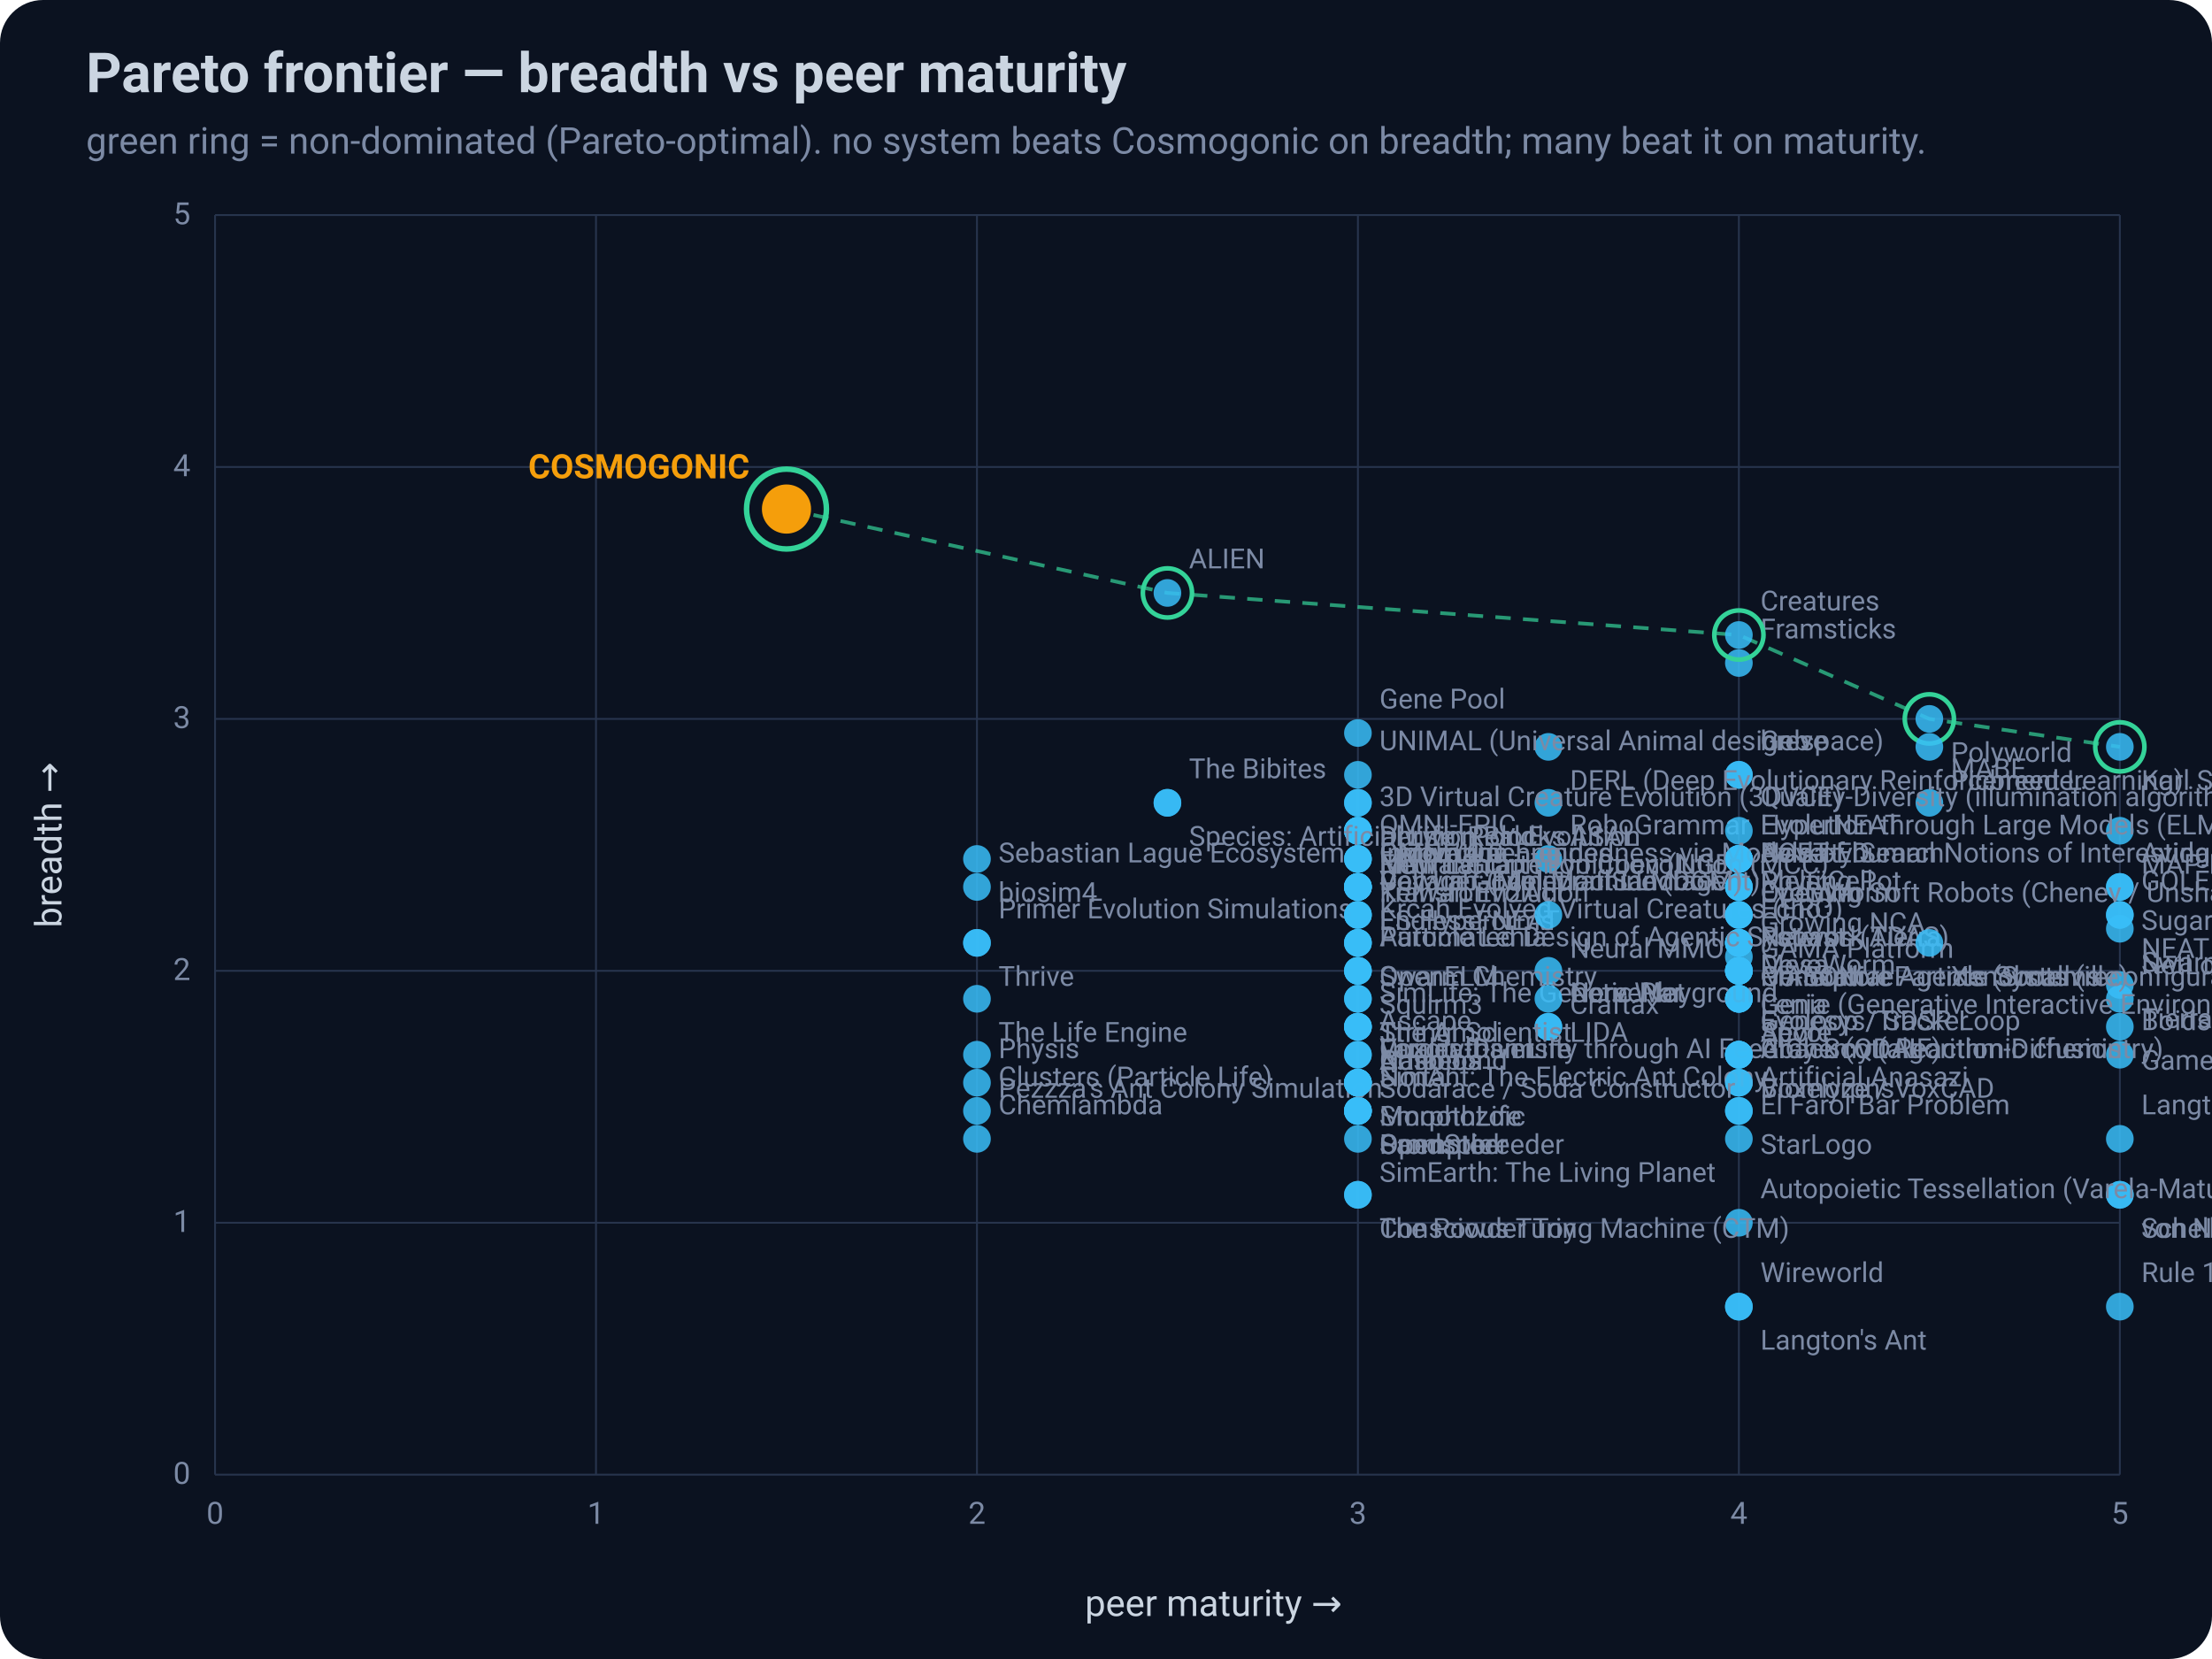
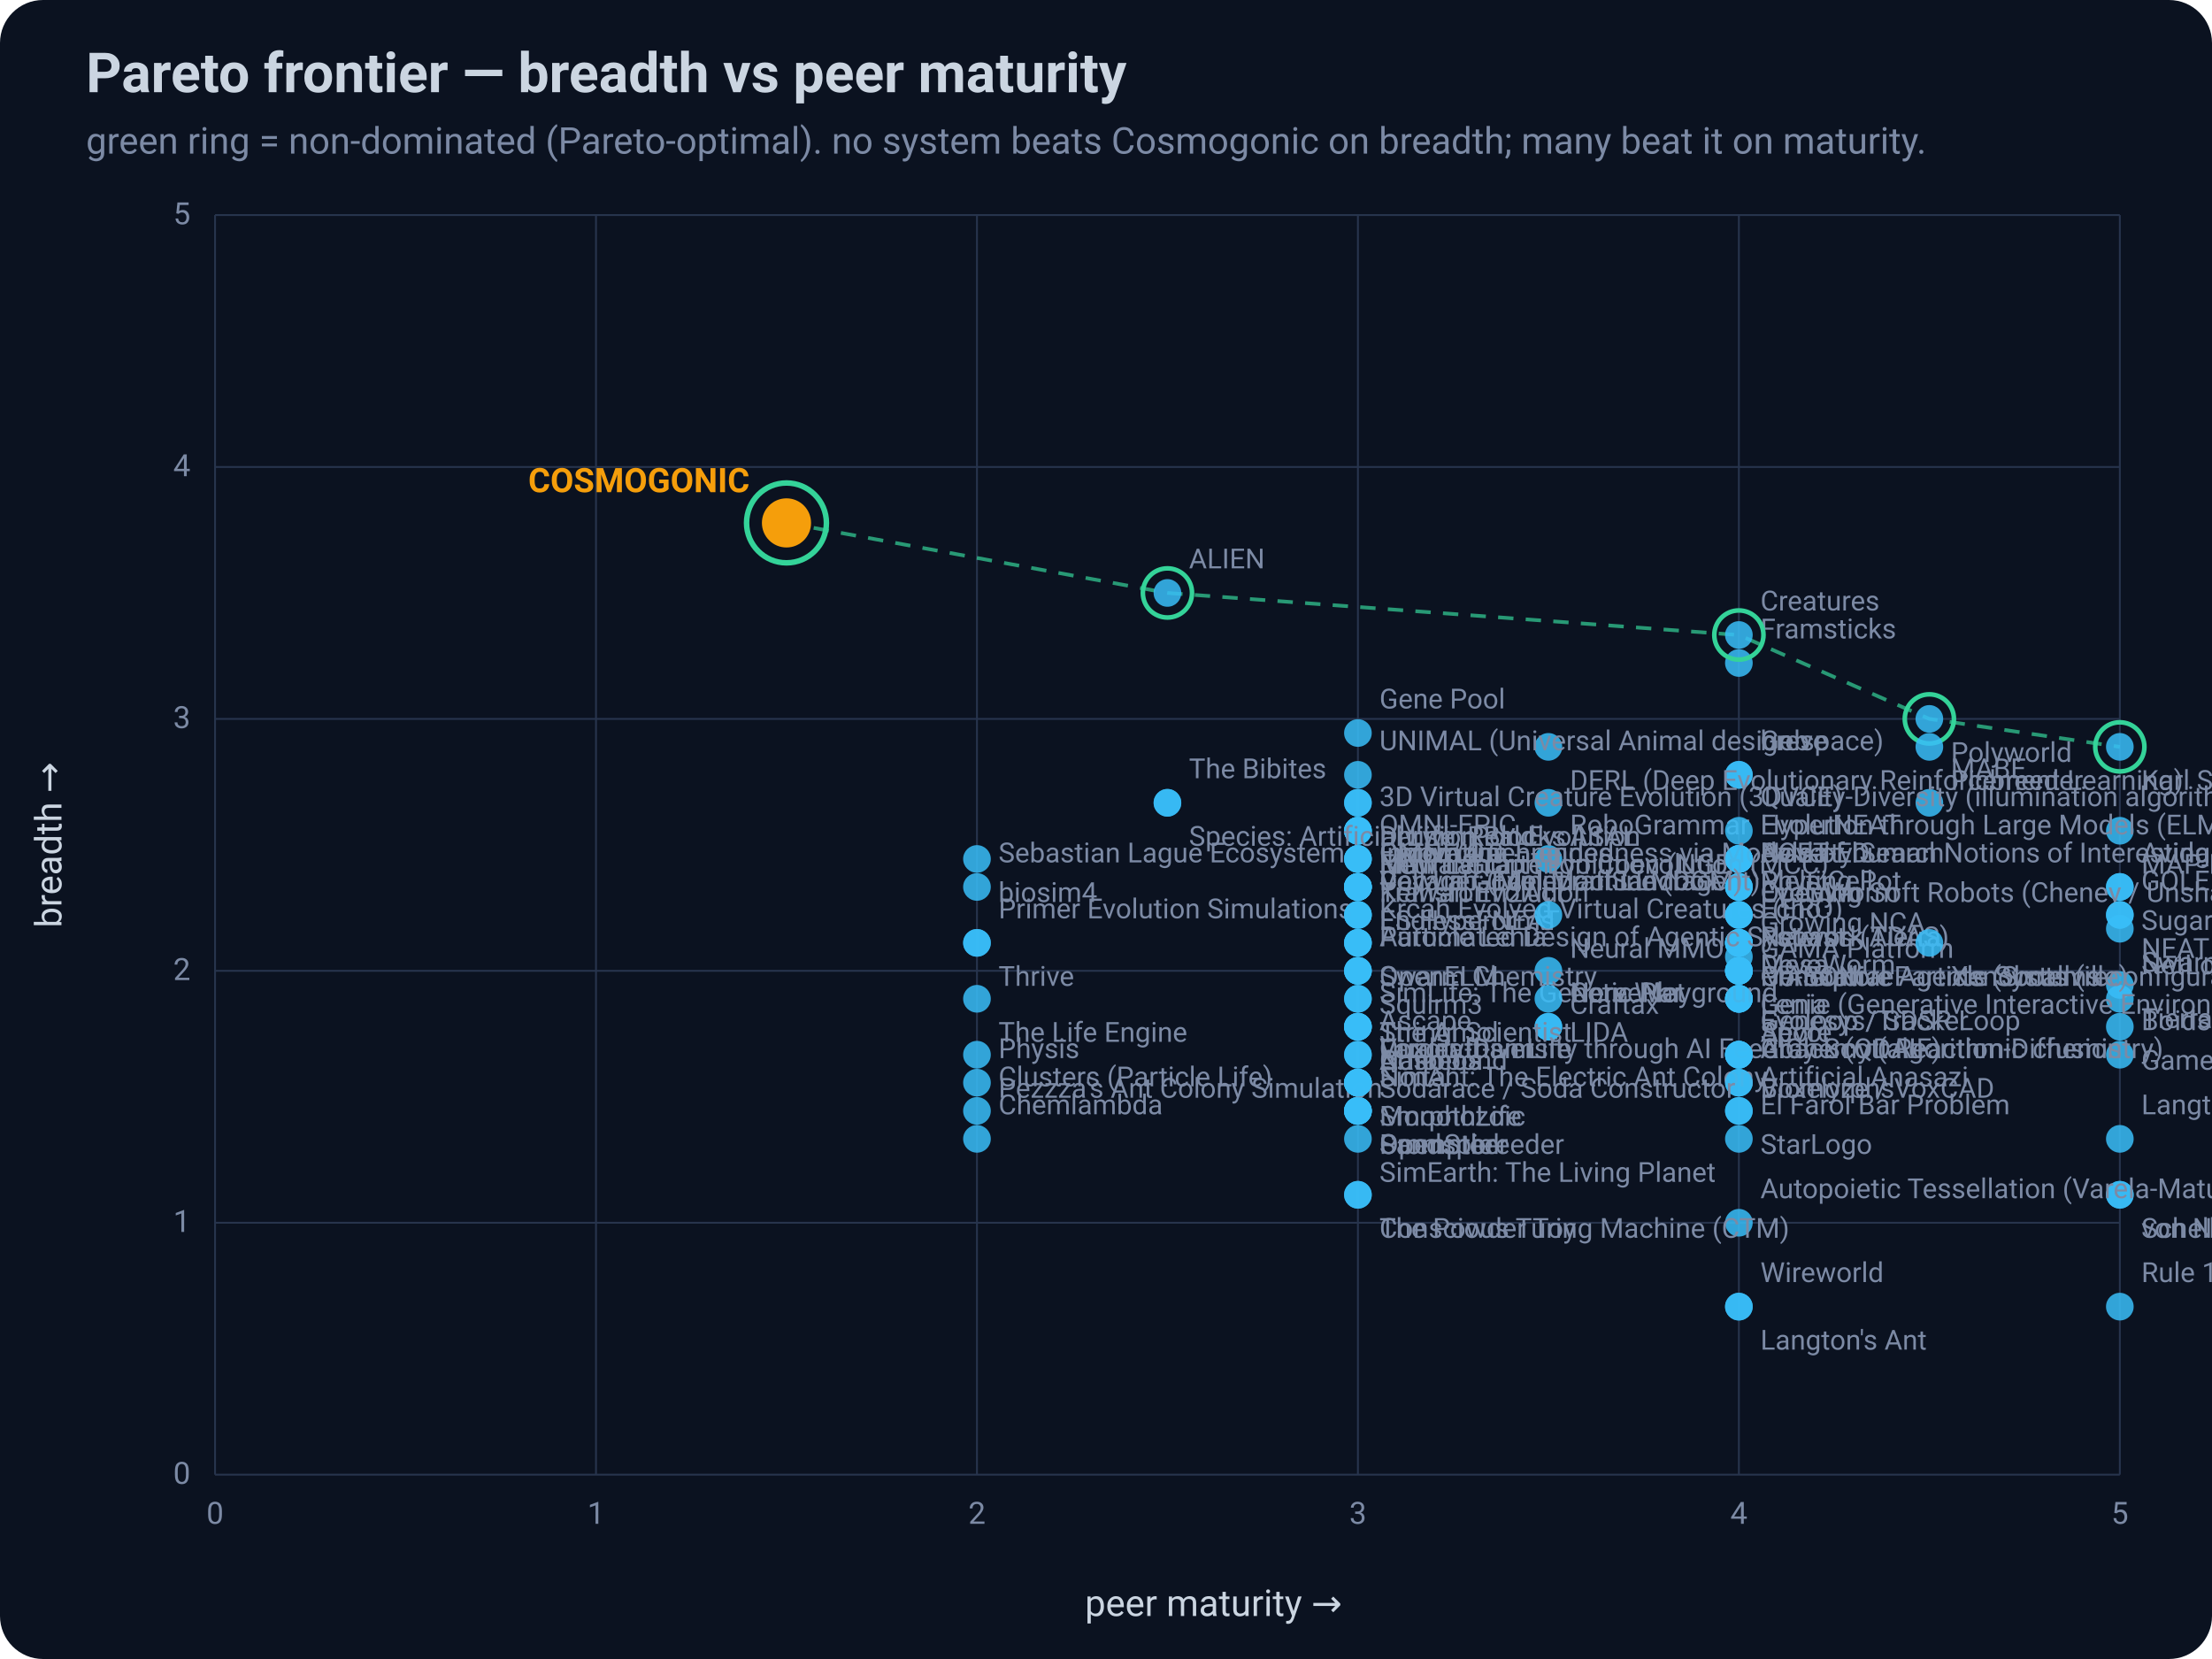
<svg xmlns="http://www.w3.org/2000/svg" viewBox="0 0 720 540" font-family="ui-sans-serif,system-ui,Segoe UI,Roboto,sans-serif" role="img" aria-label="Pareto frontier">
  <rect width="720" height="540" rx="14" fill="#0b1220" />
  <text x="28" y="30" fill="#cbd5e1" font-size="18" font-weight="700">Pareto frontier — breadth vs peer maturity</text>
  <text x="28" y="50" fill="#7c8aa5" font-size="12">green ring = non-dominated (Pareto-optimal). no system beats Cosmogonic on breadth; many beat it on maturity.</text>
  <line x1="70" y1="70" x2="70" y2="480" stroke="#27344d" stroke-width="0.6" />
  <line x1="70" y1="480" x2="690" y2="480" stroke="#27344d" stroke-width="0.6" />
  <text x="70" y="496" fill="#7c8aa5" font-size="10" text-anchor="middle">0</text>
  <text x="62" y="483" fill="#7c8aa5" font-size="10" text-anchor="end">0</text>
  <line x1="194" y1="70" x2="194" y2="480" stroke="#27344d" stroke-width="0.6" />
  <line x1="70" y1="398" x2="690" y2="398" stroke="#27344d" stroke-width="0.6" />
  <text x="194" y="496" fill="#7c8aa5" font-size="10" text-anchor="middle">1</text>
  <text x="62" y="401" fill="#7c8aa5" font-size="10" text-anchor="end">1</text>
  <line x1="318" y1="70" x2="318" y2="480" stroke="#27344d" stroke-width="0.6" />
  <line x1="70" y1="316" x2="690" y2="316" stroke="#27344d" stroke-width="0.6" />
  <text x="318" y="496" fill="#7c8aa5" font-size="10" text-anchor="middle">2</text>
  <text x="62" y="319" fill="#7c8aa5" font-size="10" text-anchor="end">2</text>
  <line x1="442" y1="70" x2="442" y2="480" stroke="#27344d" stroke-width="0.6" />
  <line x1="70" y1="234" x2="690" y2="234" stroke="#27344d" stroke-width="0.6" />
  <text x="442" y="496" fill="#7c8aa5" font-size="10" text-anchor="middle">3</text>
  <text x="62" y="237" fill="#7c8aa5" font-size="10" text-anchor="end">3</text>
  <line x1="566" y1="70" x2="566" y2="480" stroke="#27344d" stroke-width="0.6" />
  <line x1="70" y1="152" x2="690" y2="152" stroke="#27344d" stroke-width="0.6" />
  <text x="566" y="496" fill="#7c8aa5" font-size="10" text-anchor="middle">4</text>
  <text x="62" y="155" fill="#7c8aa5" font-size="10" text-anchor="end">4</text>
  <line x1="690" y1="70" x2="690" y2="480" stroke="#27344d" stroke-width="0.6" />
  <line x1="70" y1="70" x2="690" y2="70" stroke="#27344d" stroke-width="0.6" />
  <text x="690" y="496" fill="#7c8aa5" font-size="10" text-anchor="middle">5</text>
  <text x="62" y="73" fill="#7c8aa5" font-size="10" text-anchor="end">5</text>
  <text x="395" y="526" fill="#cbd5e1" font-size="12" text-anchor="middle">peer maturity →</text>
  <text x="20" y="275" fill="#cbd5e1" font-size="12" text-anchor="middle" transform="rotate(-90 20 275)">breadth →</text>
-   <polyline points="256,165.694 380,193 566,206.694 628,234 690,243.102" fill="none" stroke="#34d399" stroke-width="1.2" stroke-dasharray="5 4" opacity="0.7" />
-   <circle cx="256" cy="165.694" r="8" fill="#f59e0b" />
-   <circle cx="256" cy="165.694" r="13" fill="none" stroke="#34d399" stroke-width="1.8" />
-   <text x="244" y="155.694" fill="#f59e0b" font-size="11" font-weight="700" text-anchor="end">COSMOGONIC</text>
+   <polyline points="256,170.204 380,193 566,206.694 628,234 690,243.102" fill="none" stroke="#34d399" stroke-width="1.2" stroke-dasharray="5 4" opacity="0.7" />
+   <circle cx="256" cy="170.204" r="8" fill="#f59e0b" />
+   <circle cx="256" cy="170.204" r="13" fill="none" stroke="#34d399" stroke-width="1.8" />
+   <text x="244" y="160.204" fill="#f59e0b" font-size="11" font-weight="700" text-anchor="end">COSMOGONIC</text>
  <circle cx="690" cy="334.204" r="4.5" fill="#38bdf8" opacity="0.85" />
  <text x="697" y="348.204" fill="#7c8aa5" font-size="9">Game of Life</text>
  <circle cx="690" cy="343.306" r="4.5" fill="#38bdf8" opacity="0.85" />
  <text x="697" y="335.306" fill="#7c8aa5" font-size="9">Boids</text>
  <circle cx="566" cy="343.306" r="4.5" fill="#38bdf8" opacity="0.85" />
  <text x="573" y="357.306" fill="#7c8aa5" font-size="9">Biomorphs</text>
  <circle cx="504" cy="334.204" r="4.5" fill="#38bdf8" opacity="0.85" />
  <text x="511" y="326.204" fill="#7c8aa5" font-size="9">Core War</text>
  <circle cx="690" cy="320.592" r="4.5" fill="#38bdf8" opacity="0.85" />
  <text x="697" y="334.592" fill="#7c8aa5" font-size="9">Tierra</text>
  <circle cx="690" cy="288.694" r="4.5" fill="#38bdf8" opacity="0.85" />
  <text x="697" y="280.694" fill="#7c8aa5" font-size="9">Avida</text>
  <circle cx="628" cy="234" r="4.5" fill="#38bdf8" opacity="0.85" />
  <circle cx="628" cy="234" r="8" fill="none" stroke="#34d399" stroke-width="1.5" />
  <text x="635" y="248" fill="#7c8aa5" font-size="9">Polyworld</text>
  <circle cx="566" cy="215.796" r="4.5" fill="#38bdf8" opacity="0.85" />
  <text x="573" y="207.796" fill="#7c8aa5" font-size="9">Framsticks</text>
  <circle cx="690" cy="243.102" r="4.5" fill="#38bdf8" opacity="0.85" />
  <circle cx="690" cy="243.102" r="8" fill="none" stroke="#34d399" stroke-width="1.5" />
  <text x="697" y="257.102" fill="#7c8aa5" font-size="9">Karl Sims VC</text>
  <circle cx="566" cy="206.694" r="4.5" fill="#38bdf8" opacity="0.85" />
  <circle cx="566" cy="206.694" r="8" fill="none" stroke="#34d399" stroke-width="1.5" />
  <text x="573" y="198.694" fill="#7c8aa5" font-size="9">Creatures</text>
  <circle cx="442" cy="261.306" r="4.5" fill="#38bdf8" opacity="0.85" />
  <text x="449" y="275.306" fill="#7c8aa5" font-size="9">Darwin Pond</text>
  <circle cx="442" cy="238.592" r="4.5" fill="#38bdf8" opacity="0.85" />
  <text x="449" y="230.592" fill="#7c8aa5" font-size="9">Gene Pool</text>
  <circle cx="690" cy="288.694" r="4.5" fill="#38bdf8" opacity="0.85" />
  <text x="697" y="302.694" fill="#7c8aa5" font-size="9">Sugarscape</text>
  <circle cx="566" cy="306.898" r="4.5" fill="#38bdf8" opacity="0.85" />
  <text x="573" y="298.898" fill="#7c8aa5" font-size="9">Echo</text>
  <circle cx="690" cy="302.306" r="4.5" fill="#38bdf8" opacity="0.85" />
  <text x="697" y="316.306" fill="#7c8aa5" font-size="9">Swarm</text>
  <circle cx="566" cy="252.204" r="4.5" fill="#38bdf8" opacity="0.85" />
  <text x="573" y="244.204" fill="#7c8aa5" font-size="9">breve</text>
  <circle cx="628" cy="243.102" r="4.5" fill="#38bdf8" opacity="0.85" />
  <text x="635" y="257.102" fill="#7c8aa5" font-size="9">Picbreeder</text>
  <circle cx="628" cy="261.306" r="4.5" fill="#38bdf8" opacity="0.85" />
  <text x="635" y="253.306" fill="#7c8aa5" font-size="9">MABE</text>
  <circle cx="566" cy="316" r="4.5" fill="#38bdf8" opacity="0.85" />
  <text x="573" y="330" fill="#7c8aa5" font-size="9">Lenia</text>
  <circle cx="566" cy="311.408" r="4.5" fill="#38bdf8" opacity="0.85" />
  <text x="573" y="303.408" fill="#7c8aa5" font-size="9">Growing NCA</text>
  <circle cx="566" cy="279.592" r="4.5" fill="#38bdf8" opacity="0.85" />
  <text x="573" y="293.592" fill="#7c8aa5" font-size="9">OpenWorm</text>
  <circle cx="566" cy="288.694" r="4.5" fill="#38bdf8" opacity="0.85" />
  <text x="573" y="280.694" fill="#7c8aa5" font-size="9">POET</text>
  <circle cx="566" cy="279.592" r="4.5" fill="#38bdf8" opacity="0.85" />
  <text x="573" y="293.592" fill="#7c8aa5" font-size="9">EvoGym</text>
  <circle cx="380" cy="193" r="4.5" fill="#38bdf8" opacity="0.85" />
  <circle cx="380" cy="193" r="8" fill="none" stroke="#34d399" stroke-width="1.5" />
  <text x="387" y="185" fill="#7c8aa5" font-size="9">ALIEN</text>
  <circle cx="504" cy="261.306" r="4.5" fill="#38bdf8" opacity="0.85" />
  <text x="511" y="275.306" fill="#7c8aa5" font-size="9">ASAL</text>
  <circle cx="566" cy="425.306" r="4.5" fill="#38bdf8" opacity="0.85" />
  <text x="573" y="417.306" fill="#7c8aa5" font-size="9">Wireworld</text>
  <circle cx="566" cy="425.306" r="4.5" fill="#38bdf8" opacity="0.85" />
  <text x="573" y="439.306" fill="#7c8aa5" font-size="9">Langton's Ant</text>
  <circle cx="690" cy="370.694" r="4.5" fill="#38bdf8" opacity="0.85" />
  <text x="697" y="362.694" fill="#7c8aa5" font-size="9">Langton's Loops</text>
  <circle cx="690" cy="388.898" r="4.5" fill="#38bdf8" opacity="0.85" />
  <text x="697" y="402.898" fill="#7c8aa5" font-size="9">von Neumann Universal Constructor</text>
  <circle cx="690" cy="425.306" r="4.5" fill="#38bdf8" opacity="0.85" />
  <text x="697" y="417.306" fill="#7c8aa5" font-size="9">Rule 110</text>
  <circle cx="442" cy="352.408" r="4.5" fill="#38bdf8" opacity="0.85" />
  <text x="449" y="366.408" fill="#7c8aa5" font-size="9">SmoothLife</text>
  <circle cx="442" cy="352.408" r="4.5" fill="#38bdf8" opacity="0.85" />
  <text x="449" y="344.408" fill="#7c8aa5" font-size="9">Larger than Life</text>
  <circle cx="442" cy="270.408" r="4.5" fill="#38bdf8" opacity="0.85" />
  <text x="449" y="284.408" fill="#7c8aa5" font-size="9">Flow Lenia</text>
  <circle cx="442" cy="316" r="4.5" fill="#38bdf8" opacity="0.85" />
  <text x="449" y="308" fill="#7c8aa5" font-size="9">Particle Lenia</text>
  <circle cx="566" cy="306.898" r="4.5" fill="#38bdf8" opacity="0.85" />
  <text x="573" y="320.898" fill="#7c8aa5" font-size="9">Primordial Particle Systems</text>
  <circle cx="566" cy="352.408" r="4.5" fill="#38bdf8" opacity="0.85" />
  <text x="573" y="344.408" fill="#7c8aa5" font-size="9">Gray-Scott Reaction-Diffusion</text>
  <circle cx="566" cy="325.102" r="4.5" fill="#38bdf8" opacity="0.85" />
  <text x="573" y="339.102" fill="#7c8aa5" font-size="9">Aevol</text>
  <circle cx="566" cy="288.694" r="4.5" fill="#38bdf8" opacity="0.85" />
  <text x="573" y="280.694" fill="#7c8aa5" font-size="9">Avida-ED</text>
  <circle cx="442" cy="334.204" r="4.5" fill="#38bdf8" opacity="0.85" />
  <text x="449" y="348.204" fill="#7c8aa5" font-size="9">Nanopond</text>
  <circle cx="318" cy="352.408" r="4.5" fill="#38bdf8" opacity="0.85" />
  <text x="325" y="344.408" fill="#7c8aa5" font-size="9">Physis</text>
  <circle cx="442" cy="334.204" r="4.5" fill="#38bdf8" opacity="0.85" />
  <text x="449" y="348.204" fill="#7c8aa5" font-size="9">Cosmos</text>
  <circle cx="566" cy="252.204" r="4.5" fill="#38bdf8" opacity="0.85" />
  <text x="573" y="244.204" fill="#7c8aa5" font-size="9">Geb</text>
  <circle cx="442" cy="334.204" r="4.5" fill="#38bdf8" opacity="0.85" />
  <text x="449" y="348.204" fill="#7c8aa5" font-size="9">Amoeba</text>
  <circle cx="442" cy="288.694" r="4.5" fill="#38bdf8" opacity="0.85" />
  <text x="449" y="280.694" fill="#7c8aa5" font-size="9">Evolve 4.0</text>
  <circle cx="442" cy="316" r="4.5" fill="#38bdf8" opacity="0.85" />
  <text x="449" y="330" fill="#7c8aa5" font-size="9">Squirm3</text>
  <circle cx="566" cy="316" r="4.5" fill="#38bdf8" opacity="0.85" />
  <text x="573" y="308" fill="#7c8aa5" font-size="9">Network Tierra</text>
  <circle cx="318" cy="279.592" r="4.5" fill="#38bdf8" opacity="0.85" />
  <text x="325" y="293.592" fill="#7c8aa5" font-size="9">biosim4</text>
  <circle cx="690" cy="297.796" r="4.5" fill="#38bdf8" opacity="0.85" />
  <text x="697" y="289.796" fill="#7c8aa5" font-size="9">GOLEM (Genetically Organized Lifelike Electro Mechanics)</text>
  <circle cx="566" cy="343.306" r="4.5" fill="#38bdf8" opacity="0.85" />
  <text x="573" y="357.306" fill="#7c8aa5" font-size="9">Voxelyze / VoxCAD</text>
  <circle cx="442" cy="270.408" r="4.5" fill="#38bdf8" opacity="0.85" />
  <text x="449" y="262.408" fill="#7c8aa5" font-size="9">3D Virtual Creature Evolution (3DVCE)</text>
  <circle cx="504" cy="243.102" r="4.5" fill="#38bdf8" opacity="0.85" />
  <text x="511" y="257.102" fill="#7c8aa5" font-size="9">DERL (Deep Evolutionary Reinforcement Learning)</text>
  <circle cx="442" cy="252.204" r="4.5" fill="#38bdf8" opacity="0.85" />
  <text x="449" y="244.204" fill="#7c8aa5" font-size="9">UNIMAL (Universal Animal design space)</text>
  <circle cx="566" cy="279.592" r="4.5" fill="#38bdf8" opacity="0.85" />
  <text x="573" y="293.592" fill="#7c8aa5" font-size="9">Evolving Soft Robots (Cheney / Unshackling Evolution)</text>
  <circle cx="504" cy="279.592" r="4.5" fill="#38bdf8" opacity="0.85" />
  <text x="511" y="271.592" fill="#7c8aa5" font-size="9">RoboGrammar</text>
  <circle cx="442" cy="279.592" r="4.5" fill="#38bdf8" opacity="0.85" />
  <text x="449" y="293.592" fill="#7c8aa5" font-size="9">Transform2Act</text>
  <circle cx="504" cy="334.204" r="4.5" fill="#38bdf8" opacity="0.85" />
  <text x="511" y="326.204" fill="#7c8aa5" font-size="9">NerveNet</text>
  <circle cx="442" cy="270.408" r="4.5" fill="#38bdf8" opacity="0.85" />
  <text x="449" y="284.408" fill="#7c8aa5" font-size="9">Neural Graph Evolution (NGE)</text>
  <circle cx="442" cy="306.898" r="4.5" fill="#38bdf8" opacity="0.85" />
  <text x="449" y="298.898" fill="#7c8aa5" font-size="9">Krcah Evolved Virtual Creatures (ERO)</text>
  <circle cx="690" cy="297.796" r="4.5" fill="#38bdf8" opacity="0.85" />
  <text x="697" y="311.796" fill="#7c8aa5" font-size="9">NEAT (NeuroEvolution of Augmenting Topologies)</text>
  <circle cx="566" cy="279.592" r="4.5" fill="#38bdf8" opacity="0.85" />
  <text x="573" y="271.592" fill="#7c8aa5" font-size="9">HyperNEAT</text>
  <circle cx="442" cy="288.694" r="4.5" fill="#38bdf8" opacity="0.85" />
  <text x="449" y="302.694" fill="#7c8aa5" font-size="9">ES-HyperNEAT</text>
  <circle cx="566" cy="288.694" r="4.5" fill="#38bdf8" opacity="0.85" />
  <text x="573" y="280.694" fill="#7c8aa5" font-size="9">Novelty Search</text>
  <circle cx="690" cy="270.408" r="4.5" fill="#38bdf8" opacity="0.85" />
  <text x="697" y="284.408" fill="#7c8aa5" font-size="9">MAP-Elites</text>
  <circle cx="566" cy="270.408" r="4.5" fill="#38bdf8" opacity="0.85" />
  <text x="573" y="262.408" fill="#7c8aa5" font-size="9">Quality-Diversity (illumination algorithms)</text>
  <circle cx="566" cy="306.898" r="4.5" fill="#38bdf8" opacity="0.85" />
  <text x="573" y="320.898" fill="#7c8aa5" font-size="9">Go-Explore</text>
  <circle cx="442" cy="288.694" r="4.5" fill="#38bdf8" opacity="0.85" />
  <text x="449" y="280.694" fill="#7c8aa5" font-size="9">OMNI (Open-endedness via Models of human Notions of Interestingness)</text>
  <circle cx="442" cy="270.408" r="4.5" fill="#38bdf8" opacity="0.85" />
  <text x="449" y="284.408" fill="#7c8aa5" font-size="9">Minimal Criterion Coevolution (MCC)</text>
  <circle cx="442" cy="288.694" r="4.5" fill="#38bdf8" opacity="0.85" />
  <text x="449" y="280.694" fill="#7c8aa5" font-size="9">Innovation Engines</text>
  <circle cx="442" cy="288.694" r="4.5" fill="#38bdf8" opacity="0.85" />
  <text x="449" y="302.694" fill="#7c8aa5" font-size="9">EndlessForms</text>
  <circle cx="690" cy="325.102" r="4.5" fill="#38bdf8" opacity="0.85" />
  <text x="697" y="317.102" fill="#7c8aa5" font-size="9">NetLogo</text>
  <circle cx="566" cy="306.898" r="4.5" fill="#38bdf8" opacity="0.85" />
  <text x="573" y="320.898" fill="#7c8aa5" font-size="9">MASON</text>
  <circle cx="566" cy="316" r="4.5" fill="#38bdf8" opacity="0.85" />
  <text x="573" y="308" fill="#7c8aa5" font-size="9">Repast</text>
  <circle cx="566" cy="361.592" r="4.5" fill="#38bdf8" opacity="0.85" />
  <text x="573" y="375.592" fill="#7c8aa5" font-size="9">StarLogo</text>
  <circle cx="442" cy="343.306" r="4.5" fill="#38bdf8" opacity="0.85" />
  <text x="449" y="335.306" fill="#7c8aa5" font-size="9">Ascape</text>
  <circle cx="566" cy="297.796" r="4.5" fill="#38bdf8" opacity="0.85" />
  <text x="573" y="311.796" fill="#7c8aa5" font-size="9">GAMA Platform</text>
  <circle cx="566" cy="325.102" r="4.5" fill="#38bdf8" opacity="0.85" />
  <text x="573" y="317.102" fill="#7c8aa5" font-size="9">Mesa</text>
  <circle cx="442" cy="361.592" r="4.5" fill="#38bdf8" opacity="0.85" />
  <text x="449" y="375.592" fill="#7c8aa5" font-size="9">OpenSteer</text>
  <circle cx="566" cy="361.592" r="4.5" fill="#38bdf8" opacity="0.85" />
  <text x="573" y="353.592" fill="#7c8aa5" font-size="9">Artificial Anasazi</text>
  <circle cx="690" cy="388.898" r="4.5" fill="#38bdf8" opacity="0.85" />
  <text x="697" y="402.898" fill="#7c8aa5" font-size="9">Schelling Segregation Model</text>
  <circle cx="566" cy="370.694" r="4.5" fill="#38bdf8" opacity="0.85" />
  <text x="573" y="362.694" fill="#7c8aa5" font-size="9">El Farol Bar Problem</text>
  <circle cx="566" cy="325.102" r="4.5" fill="#38bdf8" opacity="0.85" />
  <text x="573" y="339.102" fill="#7c8aa5" font-size="9">Spore</text>
  <circle cx="442" cy="334.204" r="4.5" fill="#38bdf8" opacity="0.85" />
  <text x="449" y="326.204" fill="#7c8aa5" font-size="9">SimLife: The Genetic Playground</text>
  <circle cx="442" cy="370.694" r="4.5" fill="#38bdf8" opacity="0.85" />
  <text x="449" y="384.694" fill="#7c8aa5" font-size="9">SimEarth: The Living Planet</text>
  <circle cx="442" cy="361.592" r="4.5" fill="#38bdf8" opacity="0.85" />
  <text x="449" y="353.592" fill="#7c8aa5" font-size="9">SimAnt: The Electric Ant Colony</text>
  <circle cx="318" cy="306.898" r="4.5" fill="#38bdf8" opacity="0.85" />
  <text x="325" y="320.898" fill="#7c8aa5" font-size="9">Thrive</text>
  <circle cx="442" cy="297.796" r="4.5" fill="#38bdf8" opacity="0.85" />
  <text x="449" y="289.796" fill="#7c8aa5" font-size="9">Cell Lab: Evolution Sandbox</text>
  <circle cx="380" cy="261.306" r="4.5" fill="#38bdf8" opacity="0.85" />
  <text x="387" y="275.306" fill="#7c8aa5" font-size="9">Species: Artificial Life, Real Evolution</text>
  <circle cx="380" cy="261.306" r="4.5" fill="#38bdf8" opacity="0.85" />
  <text x="387" y="253.306" fill="#7c8aa5" font-size="9">The Bibites</text>
  <circle cx="442" cy="388.898" r="4.5" fill="#38bdf8" opacity="0.85" />
  <text x="449" y="402.898" fill="#7c8aa5" font-size="9">The Powder Toy</text>
  <circle cx="442" cy="361.592" r="4.5" fill="#38bdf8" opacity="0.85" />
  <text x="449" y="353.592" fill="#7c8aa5" font-size="9">Noita</text>
  <circle cx="318" cy="325.102" r="4.5" fill="#38bdf8" opacity="0.85" />
  <text x="325" y="339.102" fill="#7c8aa5" font-size="9">The Life Engine</text>
  <circle cx="318" cy="361.592" r="4.5" fill="#38bdf8" opacity="0.85" />
  <text x="325" y="353.592" fill="#7c8aa5" font-size="9">Clusters (Particle Life)</text>
  <circle cx="442" cy="361.592" r="4.5" fill="#38bdf8" opacity="0.85" />
  <text x="449" y="375.592" fill="#7c8aa5" font-size="9">Sandspiel</text>
  <circle cx="318" cy="288.694" r="4.5" fill="#38bdf8" opacity="0.85" />
  <text x="325" y="280.694" fill="#7c8aa5" font-size="9">Sebastian Lague Ecosystem</text>
  <circle cx="318" cy="343.306" r="4.5" fill="#38bdf8" opacity="0.85" />
  <text x="325" y="357.306" fill="#7c8aa5" font-size="9">Pezzza's Ant Colony Simulation</text>
  <circle cx="318" cy="306.898" r="4.5" fill="#38bdf8" opacity="0.85" />
  <text x="325" y="298.898" fill="#7c8aa5" font-size="9">Primer Evolution Simulations</text>
  <circle cx="442" cy="279.592" r="4.5" fill="#38bdf8" opacity="0.85" />
  <text x="449" y="293.592" fill="#7c8aa5" font-size="9">Keiwan Evolution</text>
  <circle cx="566" cy="325.102" r="4.5" fill="#38bdf8" opacity="0.85" />
  <text x="573" y="317.102" fill="#7c8aa5" font-size="9">DevoWorm</text>
  <circle cx="442" cy="352.408" r="4.5" fill="#38bdf8" opacity="0.85" />
  <text x="449" y="366.408" fill="#7c8aa5" font-size="9">Morphozoic</text>
  <circle cx="442" cy="288.694" r="4.5" fill="#38bdf8" opacity="0.85" />
  <text x="449" y="280.694" fill="#7c8aa5" font-size="9">Chromaria</text>
  <circle cx="442" cy="261.306" r="4.5" fill="#38bdf8" opacity="0.85" />
  <text x="449" y="275.306" fill="#7c8aa5" font-size="9">Division Blocks</text>
  <circle cx="442" cy="297.796" r="4.5" fill="#38bdf8" opacity="0.85" />
  <text x="449" y="289.796" fill="#7c8aa5" font-size="9">Voyager (Minecraft LLM agent)</text>
  <circle cx="566" cy="306.898" r="4.5" fill="#38bdf8" opacity="0.85" />
  <text x="573" y="320.898" fill="#7c8aa5" font-size="9">Generative Agents (Smallville)</text>
  <circle cx="442" cy="279.592" r="4.5" fill="#38bdf8" opacity="0.85" />
  <text x="449" y="271.592" fill="#7c8aa5" font-size="9">OMNI-EPIC</text>
  <circle cx="566" cy="316" r="4.5" fill="#38bdf8" opacity="0.85" />
  <text x="573" y="330" fill="#7c8aa5" font-size="9">Genie (Generative Interactive Environments)</text>
  <circle cx="566" cy="279.592" r="4.5" fill="#38bdf8" opacity="0.85" />
  <text x="573" y="271.592" fill="#7c8aa5" font-size="9">Evolution through Large Models (ELM)</text>
  <circle cx="442" cy="306.898" r="4.5" fill="#38bdf8" opacity="0.85" />
  <text x="449" y="320.898" fill="#7c8aa5" font-size="9">OpenELM</text>
  <circle cx="442" cy="316" r="4.5" fill="#38bdf8" opacity="0.85" />
  <text x="449" y="308" fill="#7c8aa5" font-size="9">Automated Design of Agentic Systems (ADAS)</text>
  <circle cx="442" cy="325.102" r="4.5" fill="#38bdf8" opacity="0.85" />
  <text x="449" y="339.102" fill="#7c8aa5" font-size="9">The AI Scientist</text>
  <circle cx="442" cy="297.796" r="4.5" fill="#38bdf8" opacity="0.85" />
  <text x="449" y="289.796" fill="#7c8aa5" font-size="9">Darwin Godel Machine (DGM)</text>
  <circle cx="442" cy="361.592" r="4.5" fill="#38bdf8" opacity="0.85" />
  <text x="449" y="375.592" fill="#7c8aa5" font-size="9">Promptbreeder</text>
  <circle cx="442" cy="352.408" r="4.5" fill="#38bdf8" opacity="0.85" />
  <text x="449" y="344.408" fill="#7c8aa5" font-size="9">Quality-Diversity through AI Feedback (QDAIF)</text>
  <circle cx="442" cy="325.102" r="4.5" fill="#38bdf8" opacity="0.85" />
  <text x="449" y="339.102" fill="#7c8aa5" font-size="9">Stringmol</text>
  <circle cx="566" cy="343.306" r="4.5" fill="#38bdf8" opacity="0.85" />
  <text x="573" y="335.306" fill="#7c8aa5" font-size="9">Evoloop / SDSR Loop</text>
  <circle cx="628" cy="306.898" r="4.5" fill="#38bdf8" opacity="0.85" />
  <text x="635" y="320.898" fill="#7c8aa5" font-size="9">Xenobots (reconfigurable organisms)</text>
  <circle cx="442" cy="352.408" r="4.5" fill="#38bdf8" opacity="0.85" />
  <text x="449" y="344.408" fill="#7c8aa5" font-size="9">Voxcraft-sim</text>
  <circle cx="504" cy="297.796" r="4.5" fill="#38bdf8" opacity="0.85" />
  <text x="511" y="311.796" fill="#7c8aa5" font-size="9">Neural MMO</text>
  <circle cx="566" cy="297.796" r="4.5" fill="#38bdf8" opacity="0.85" />
  <text x="573" y="289.796" fill="#7c8aa5" font-size="9">Melting Pot</text>
  <circle cx="504" cy="316" r="4.5" fill="#38bdf8" opacity="0.85" />
  <text x="511" y="330" fill="#7c8aa5" font-size="9">Craftax</text>
  <circle cx="318" cy="370.694" r="4.5" fill="#38bdf8" opacity="0.85" />
  <text x="325" y="362.694" fill="#7c8aa5" font-size="9">Chemlambda</text>
  <circle cx="442" cy="306.898" r="4.5" fill="#38bdf8" opacity="0.85" />
  <text x="449" y="320.898" fill="#7c8aa5" font-size="9">Swarm Chemistry</text>
  <circle cx="566" cy="398" r="4.5" fill="#38bdf8" opacity="0.85" />
  <text x="573" y="390" fill="#7c8aa5" font-size="9">Autopoietic Tessellation (Varela-Maturana-Uribe)</text>
  <circle cx="504" cy="325.102" r="4.5" fill="#38bdf8" opacity="0.85" />
  <text x="511" y="339.102" fill="#7c8aa5" font-size="9">LIDA</text>
  <circle cx="566" cy="352.408" r="4.5" fill="#38bdf8" opacity="0.85" />
  <text x="573" y="344.408" fill="#7c8aa5" font-size="9">AlChemy (algorithmic chemistry)</text>
  <circle cx="442" cy="388.898" r="4.5" fill="#38bdf8" opacity="0.85" />
  <text x="449" y="402.898" fill="#7c8aa5" font-size="9">Conscious Turing Machine (CTM)</text>
  <circle cx="566" cy="297.796" r="4.5" fill="#38bdf8" opacity="0.85" />
  <text x="573" y="289.796" fill="#7c8aa5" font-size="9">PhysiCell</text>
  <circle cx="442" cy="343.306" r="4.5" fill="#38bdf8" opacity="0.85" />
  <text x="449" y="357.306" fill="#7c8aa5" font-size="9">Sodarace / Soda Constructor</text>
  <circle cx="566" cy="343.306" r="4.5" fill="#38bdf8" opacity="0.85" />
  <text x="573" y="335.306" fill="#7c8aa5" font-size="9">Genesys/Tracker</text>
</svg>
